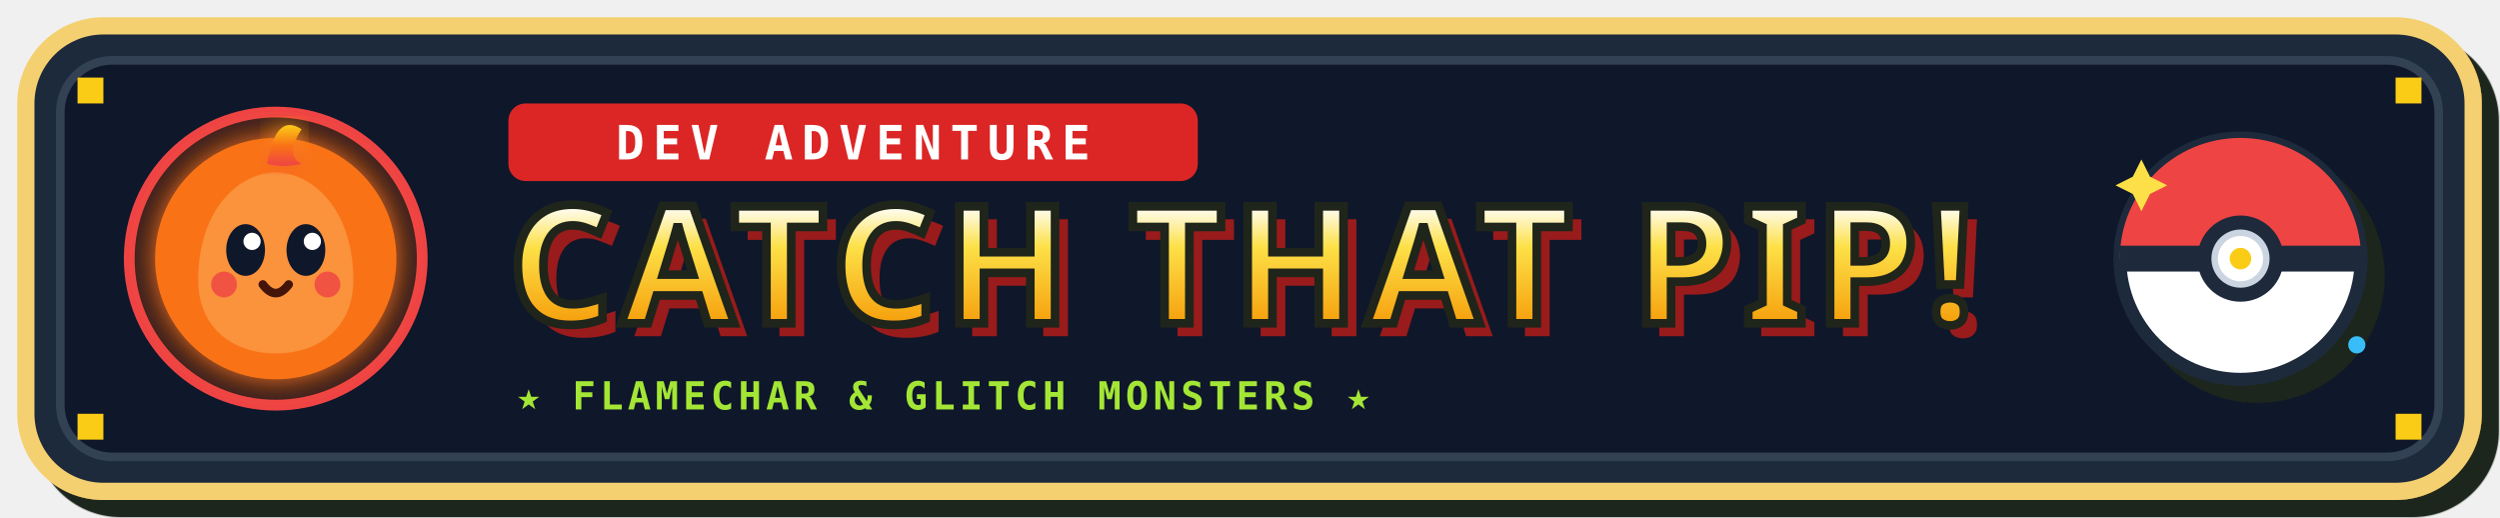
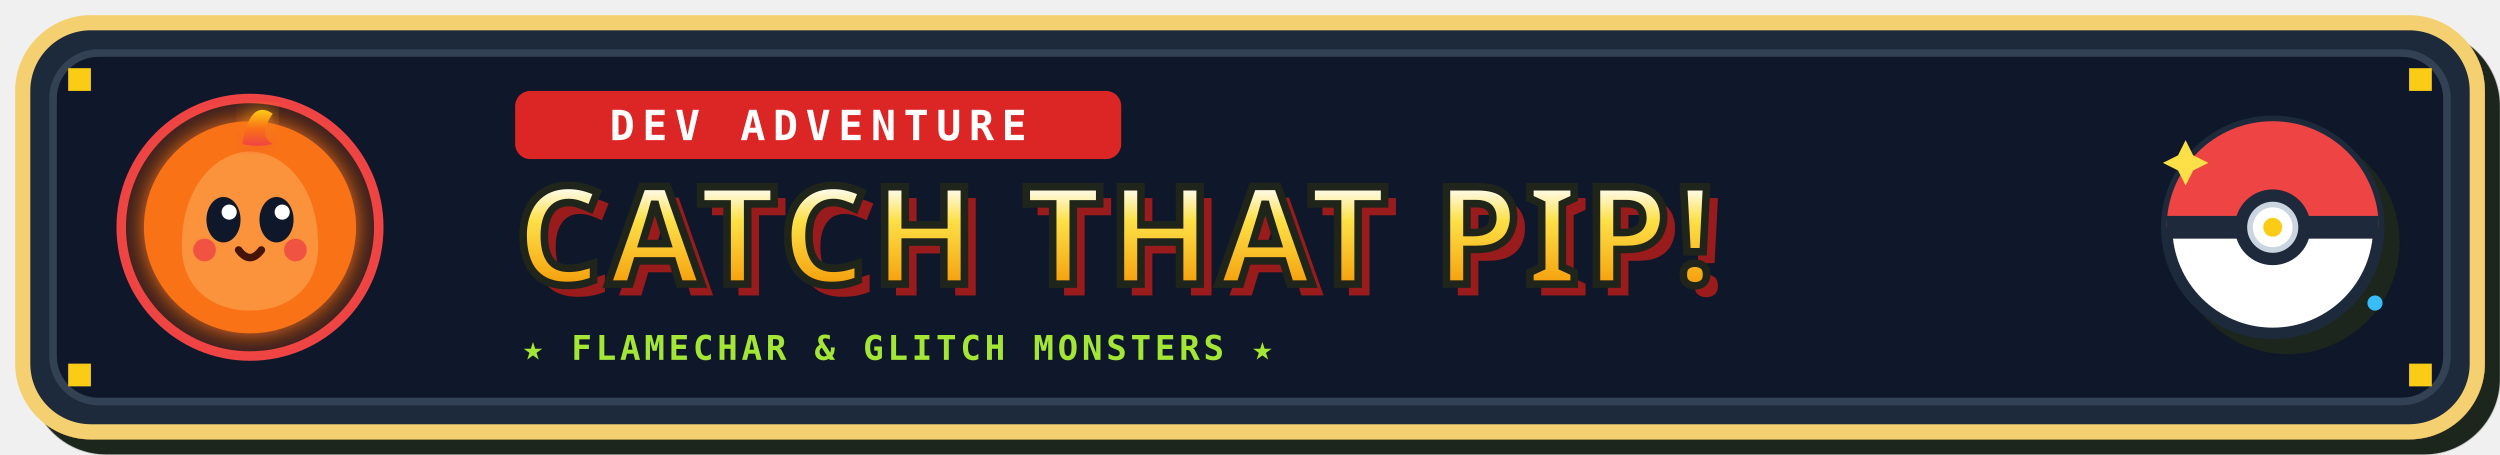
- <svg xmlns="http://www.w3.org/2000/svg" viewBox="0 0 580 120" width="580" height="120">
+ <svg xmlns="http://www.w3.org/2000/svg" viewBox="0 0 660 120" width="660" height="120">
  <defs>
    <filter id="retro-shadow" x="-10%" y="-10%" width="130%" height="130%">
      <feDropShadow dx="4" dy="4" stdDeviation="0" flood-color="#1f251a" />
    </filter>
    <filter id="glow-flame" x="-20%" y="-20%" width="140%" height="140%">
      <feGaussianBlur stdDeviation="3" result="blur" />
      <feComposite in="SourceGraphic" in2="blur" operator="over" />
    </filter>
    <linearGradient id="flame-grad" x1="0%" y1="100%" x2="0%" y2="0%">
      <stop offset="0%" stop-color="#ef4444" />
      <stop offset="50%" stop-color="#f97316" />
      <stop offset="100%" stop-color="#facc15" />
    </linearGradient>
    <linearGradient id="text-grad" x1="0%" y1="0%" x2="0%" y2="100%">
      <stop offset="0%" stop-color="#ffffff" />
      <stop offset="35%" stop-color="#fde047" />
      <stop offset="100%" stop-color="#f59e0b" />
    </linearGradient>
  </defs>
-   <rect x="6" y="6" width="568" height="108" rx="18" fill="#1e293b" stroke="#f4d06f" stroke-width="4" filter="url(#retro-shadow)" />
-   <rect x="14" y="14" width="552" height="92" rx="12" fill="#0f172a" stroke="#334155" stroke-width="2" />
+   <rect x="6" y="6" width="648" height="108" rx="18" fill="#1e293b" stroke="#f4d06f" stroke-width="4" filter="url(#retro-shadow)" />
+   <rect x="14" y="14" width="632" height="92" rx="12" fill="#0f172a" stroke="#334155" stroke-width="2" />
  <rect x="18" y="18" width="6" height="6" fill="#facc15" />
-   <rect x="556" y="18" width="6" height="6" fill="#facc15" />
+   <rect x="636" y="18" width="6" height="6" fill="#facc15" />
  <rect x="18" y="96" width="6" height="6" fill="#facc15" />
-   <rect x="556" y="96" width="6" height="6" fill="#facc15" />
-   <g transform="translate(24, 20)">
+   <rect x="636" y="96" width="6" height="6" fill="#facc15" />
+   <g transform="translate(26, 20)">
    <circle cx="40" cy="40" r="34" fill="#3b1f1f" stroke="#ef4444" stroke-width="2.5" />
    <circle cx="40" cy="40" r="28" fill="#f97316" filter="url(#glow-flame)" />
    <path d="M22 45 C22 28 32 20 40 20 C48 20 58 28 58 45 C58 56 50 62 40 62 C30 62 22 56 22 45 Z" fill="#fb923c" />
    <ellipse cx="33" cy="38" rx="4.5" ry="6" fill="#0f172a" />
    <ellipse cx="47" cy="38" rx="4.5" ry="6" fill="#0f172a" />
    <circle cx="34.5" cy="36" r="2" fill="#ffffff" />
    <circle cx="48.5" cy="36" r="2" fill="#ffffff" />
    <circle cx="28" cy="46" r="3" fill="#ef4444" opacity="0.8" />
    <circle cx="52" cy="46" r="3" fill="#ef4444" opacity="0.8" />
    <path d="M37 46 Q40 50 43 46" stroke="#431407" stroke-width="2" stroke-linecap="round" fill="none" />
    <path d="M38 18 Q40 6 46 10 Q42 16 46 18 Q42 19 38 18 Z" fill="url(#flame-grad)" filter="url(#glow-flame)" />
  </g>
-   <g transform="translate(118, 20)">
+   <g transform="translate(136, 20)">
    <rect x="0" y="4" width="160" height="18" rx="4" fill="#dc2626" />
    <text x="80" y="17" font-family="'Space Mono', monospace, sans-serif" font-size="11" font-weight="900" fill="#ffffff" text-anchor="middle" letter-spacing="2">DEV ADVENTURE</text>
-     <text x="3" y="58" font-family="'VT323', 'Outfit', sans-serif" font-size="38" font-weight="900" fill="#991b1b" letter-spacing="2">CATCH THAT PIP!</text>
-     <text x="0" y="55" font-family="'VT323', 'Outfit', sans-serif" font-size="38" font-weight="900" fill="url(#text-grad)" stroke="#1f251a" stroke-width="2" letter-spacing="2">CATCH THAT PIP!</text>
+     <text x="3" y="58" font-family="'VT323', 'Outfit', sans-serif" font-size="36" font-weight="900" fill="#991b1b" letter-spacing="1.5">CATCH THAT PIP!</text>
+     <text x="0" y="55" font-family="'VT323', 'Outfit', sans-serif" font-size="36" font-weight="900" fill="url(#text-grad)" stroke="#1f251a" stroke-width="2" letter-spacing="1.5">CATCH THAT PIP!</text>
    <text x="2" y="75" font-family="'Space Mono', monospace, sans-serif" font-size="9" font-weight="700" fill="#a3e635" letter-spacing="1">★ FLAMECHAR &amp; GLITCH MONSTERS ★</text>
  </g>
-   <g transform="translate(485, 25)">
+   <g transform="translate(565, 25)">
    <circle cx="35" cy="35" r="28" fill="#ffffff" stroke="#1e293b" stroke-width="3" filter="url(#retro-shadow)" />
    <path d="M7 35 A28 28 0 0 1 63 35 Z" fill="#ef4444" />
    <rect x="7" y="32" width="56" height="6" fill="#1e293b" />
    <circle cx="35" cy="35" r="10" fill="#1e293b" />
    <circle cx="35" cy="35" r="6" fill="#ffffff" stroke="#cbd5e1" stroke-width="1.5" />
    <circle cx="35" cy="35" r="2.5" fill="#facc15" />
    <polygon points="12,12 14,16 18,18 14,20 12,24 10,20 6,18 10,16" fill="#fde047" />
    <circle cx="62" cy="55" r="2" fill="#38bdf8" />
  </g>
</svg>
